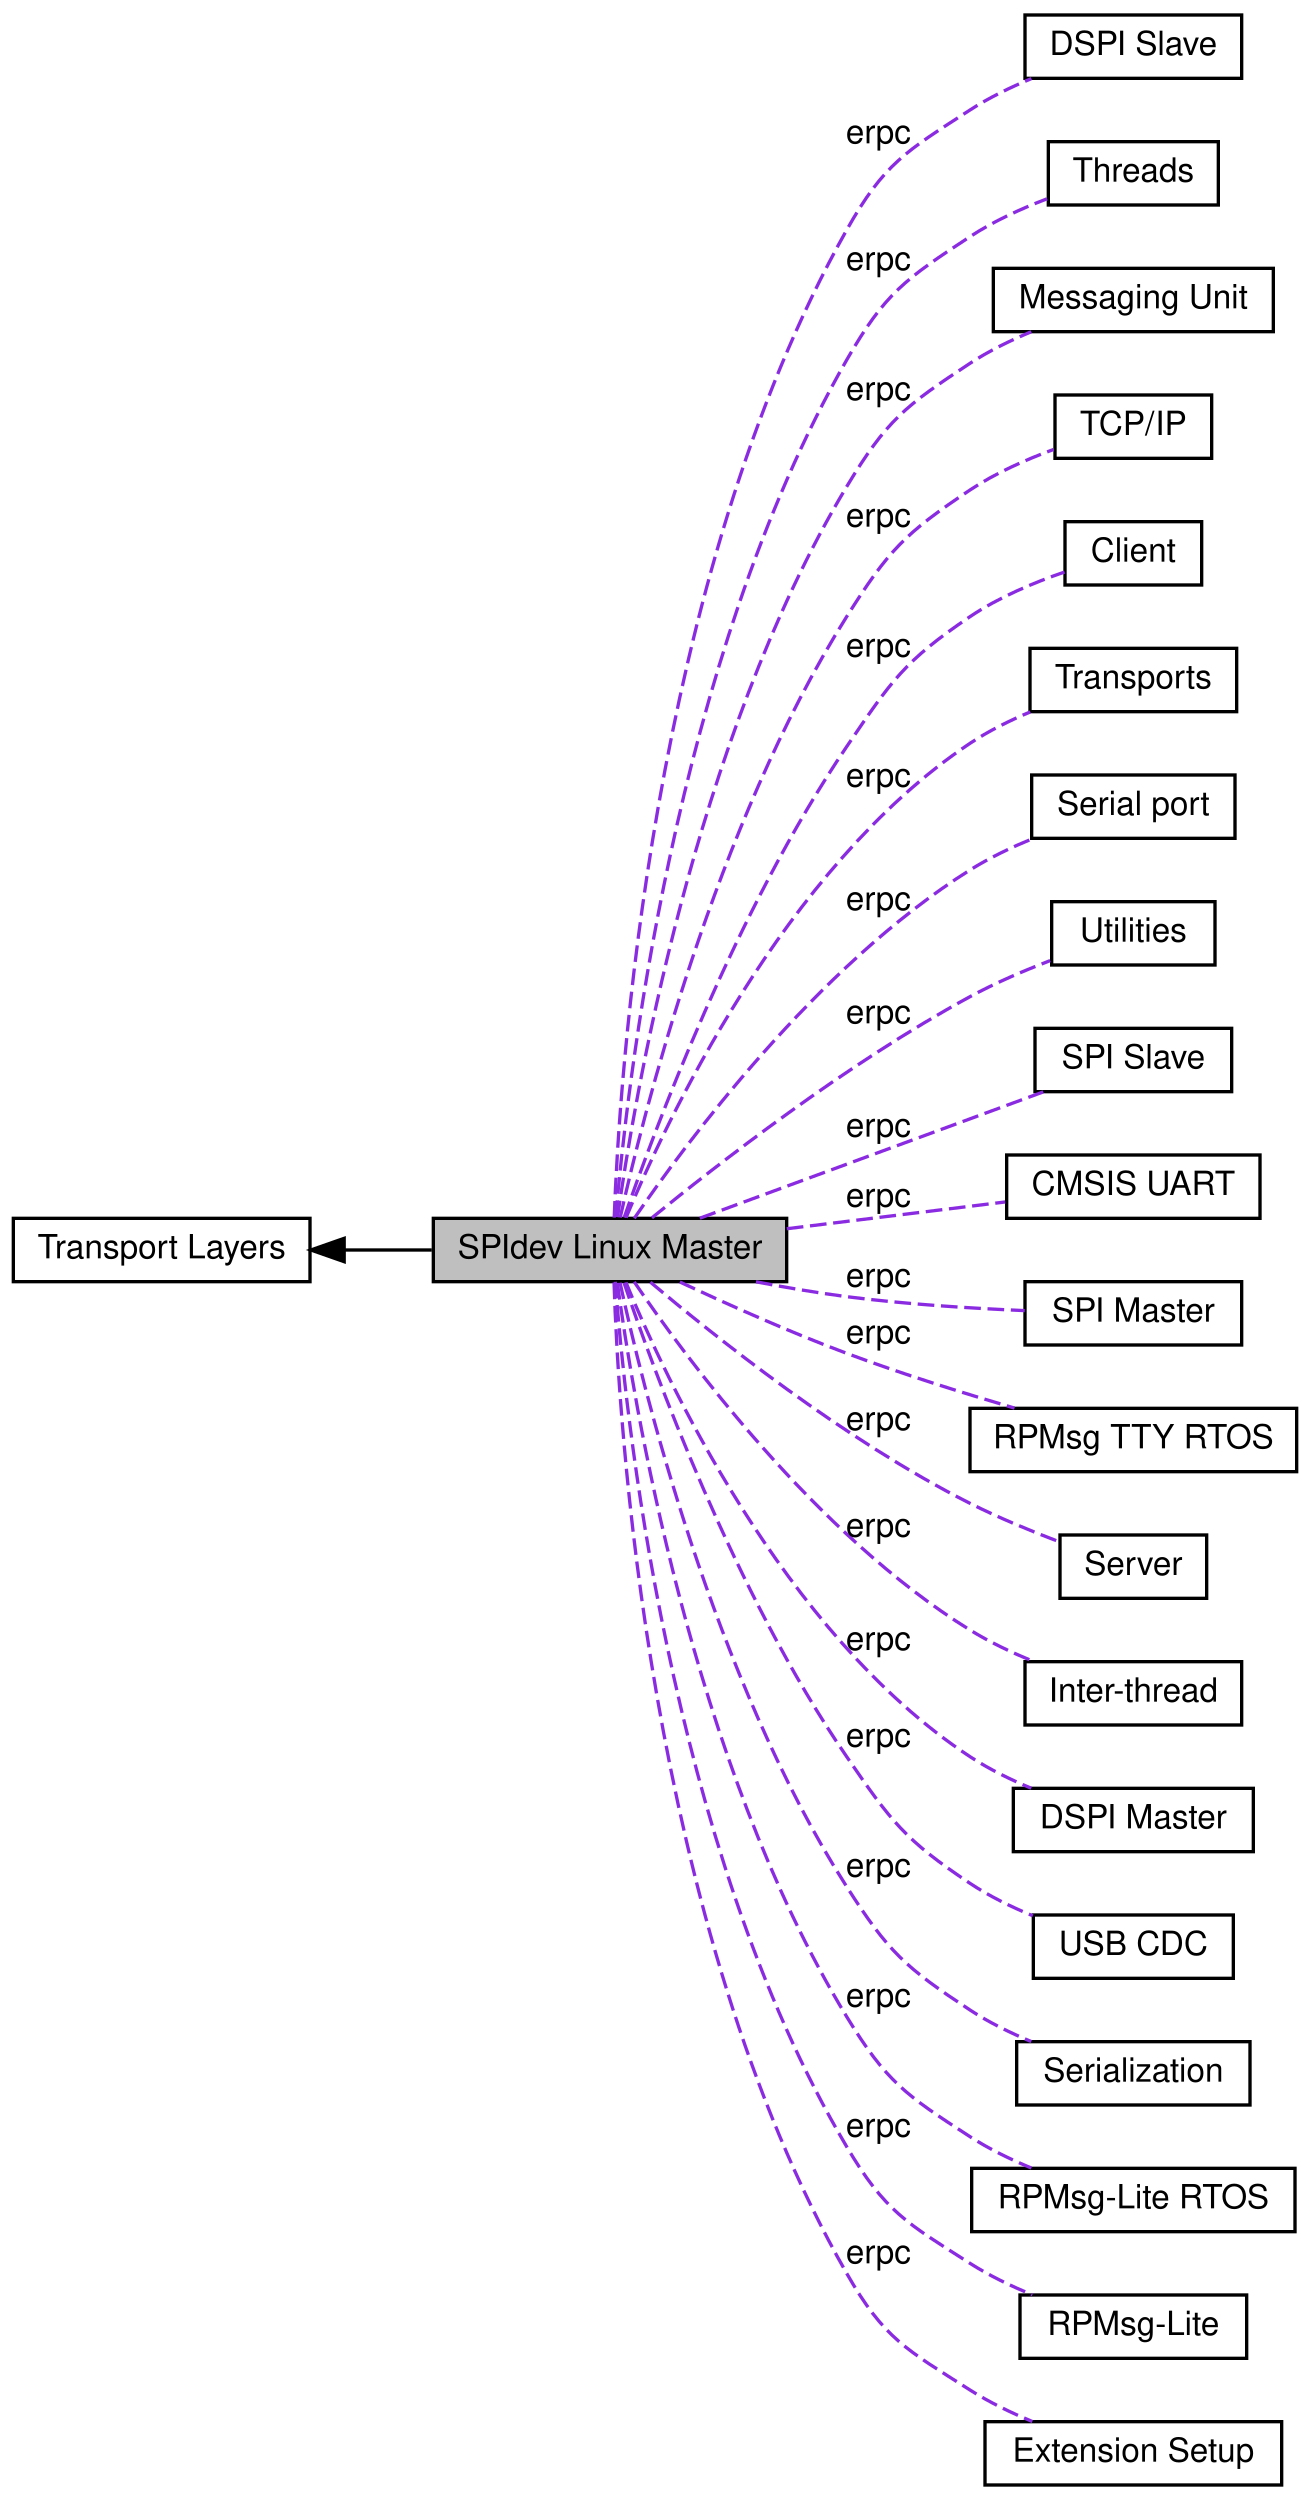
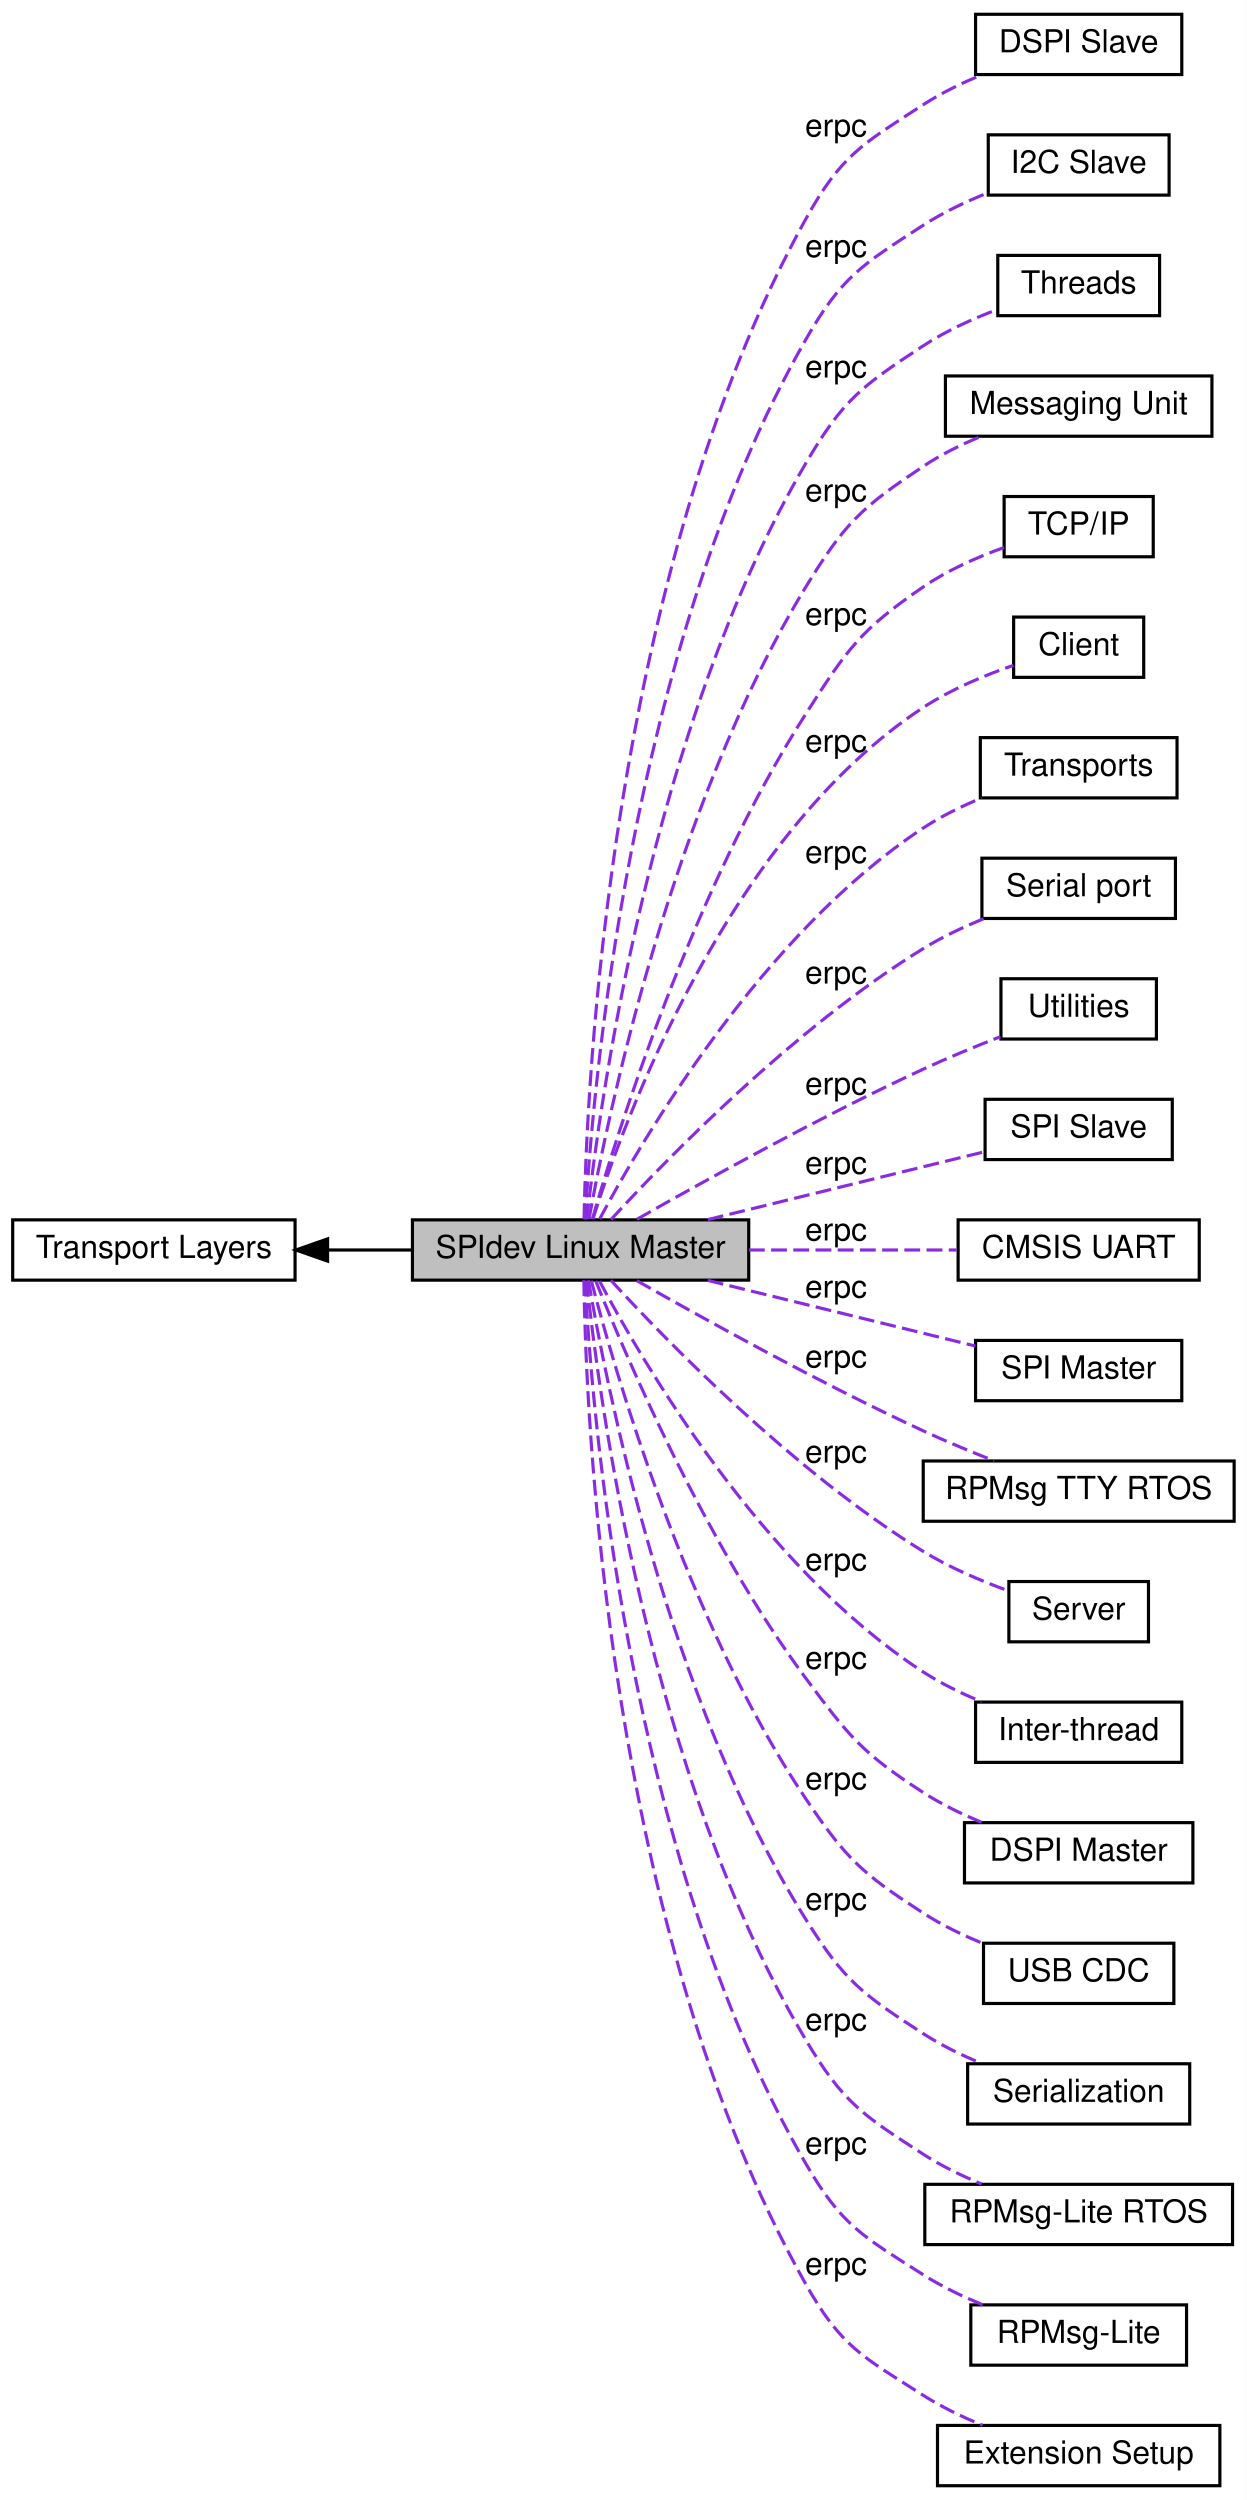
- <svg xmlns="http://www.w3.org/2000/svg" xmlns:xlink="http://www.w3.org/1999/xlink" width="393pt" height="750pt" viewBox="0.00 0.00 393.00 750.00">
-   <g id="graph0" class="graph" transform="scale(1 1) rotate(0) translate(4 746)">
-     <polygon fill="white" stroke="none" points="-4,4 -4,-746 389,-746 389,4 -4,4" />
+ <svg xmlns="http://www.w3.org/2000/svg" xmlns:xlink="http://www.w3.org/1999/xlink" width="393pt" height="788pt" viewBox="0.00 0.00 393.00 788.00">
+   <g id="graph0" class="graph" transform="scale(1 1) rotate(0) translate(4 784)">
+     <polygon fill="white" stroke="none" points="-4,4 -4,-784 389,-784 389,4 -4,4" />
    <g id="node1" class="node">
      <g id="a_node1">
        <a xlink:href="group__transports.html" target="_top" xlink:title="Transport layer classes. ">
-           <polygon fill="white" stroke="black" points="0,-361.5 0,-380.5 89,-380.5 89,-361.5 0,-361.5" />
-           <text text-anchor="middle" x="44.5" y="-368.5" font-family="Helvetica,sans-Serif" font-size="10.00">Transport Layers</text>
-         </a>
-       </g>
-     </g>
-     <g id="node12" class="node">
-       <polygon fill="#bfbfbf" stroke="black" points="126,-361.5 126,-380.5 232,-380.5 232,-361.5 126,-361.5" />
-       <text text-anchor="middle" x="179" y="-368.5" font-family="Helvetica,sans-Serif" font-size="10.00">SPIdev Linux Master</text>
+           <polygon fill="white" stroke="black" points="0,-380.5 0,-399.5 89,-399.5 89,-380.5 0,-380.5" />
+           <text text-anchor="middle" x="44.5" y="-387.5" font-family="Helvetica,sans-Serif" font-size="10.00">Transport Layers</text>
+         </a>
+       </g>
+     </g>
+     <g id="node13" class="node">
+       <polygon fill="#bfbfbf" stroke="black" points="126,-380.5 126,-399.5 232,-399.5 232,-380.5 126,-380.5" />
+       <text text-anchor="middle" x="179" y="-387.5" font-family="Helvetica,sans-Serif" font-size="10.00">SPIdev Linux Master</text>
    </g>
    <g id="edge1" class="edge">
-       <path fill="none" stroke="black" d="M99.258,-371C107.929,-371 116.896,-371 125.536,-371" />
-       <polygon fill="black" stroke="black" points="99.253,-367.5 89.253,-371 99.253,-374.5 99.253,-367.5" />
+       <path fill="none" stroke="black" d="M99.258,-390C107.929,-390 116.896,-390 125.536,-390" />
+       <polygon fill="black" stroke="black" points="99.253,-386.5 89.253,-390 99.253,-393.5 99.253,-386.5" />
    </g>
    <g id="node2" class="node">
      <g id="a_node2">
-         <a xlink:href="group__dspi__slave__transport.html" target="_top" xlink:title="Kinetis SDK DSPI slave driver transport. ">
-           <polygon fill="white" stroke="black" points="303.5,-722.5 303.5,-741.5 368.5,-741.5 368.5,-722.5 303.5,-722.5" />
-           <text text-anchor="middle" x="336" y="-729.5" font-family="Helvetica,sans-Serif" font-size="10.00">DSPI Slave</text>
+         <a xlink:href="group__dspi__slave__transport.html" target="_top" xlink:title="MCUXpressoSDK DSPI slave driver transport. ">
+           <polygon fill="white" stroke="black" points="303.5,-760.5 303.5,-779.5 368.5,-779.5 368.5,-760.5 303.5,-760.5" />
+           <text text-anchor="middle" x="336" y="-767.5" font-family="Helvetica,sans-Serif" font-size="10.00">DSPI Slave</text>
        </a>
      </g>
    </g>
    <g id="node3" class="node">
      <g id="a_node3">
+         <a xlink:href="group__i2c__slave__transport.html" target="_top" xlink:title="MCUXpressoSDK I2C slave driver transport. ">
+           <polygon fill="white" stroke="black" points="307.5,-722.5 307.5,-741.5 364.5,-741.5 364.5,-722.5 307.5,-722.5" />
+           <text text-anchor="middle" x="336" y="-729.5" font-family="Helvetica,sans-Serif" font-size="10.00">I2C Slave</text>
+         </a>
+       </g>
+     </g>
+     <g id="node4" class="node">
+       <g id="a_node4">
        <a xlink:href="group__port__threads.html" target="_top" xlink:title="Threading model. ">
          <polygon fill="white" stroke="black" points="310.5,-684.5 310.5,-703.5 361.5,-703.5 361.5,-684.5 310.5,-684.5" />
          <text text-anchor="middle" x="336" y="-691.5" font-family="Helvetica,sans-Serif" font-size="10.00">Threads</text>
        </a>
      </g>
    </g>
-     <g id="node4" class="node">
-       <g id="a_node4">
+     <g id="node5" class="node">
+       <g id="a_node5">
        <a xlink:href="group__mu__transport.html" target="_top" xlink:title="Messaging Unit transport. ">
          <polygon fill="white" stroke="black" points="294,-646.5 294,-665.5 378,-665.5 378,-646.5 294,-646.5" />
          <text text-anchor="middle" x="336" y="-653.5" font-family="Helvetica,sans-Serif" font-size="10.00">Messaging Unit</text>
        </a>
      </g>
    </g>
-     <g id="node5" class="node">
-       <g id="a_node5">
+     <g id="node6" class="node">
+       <g id="a_node6">
        <a xlink:href="group__tcp__transport.html" target="_top" xlink:title="Simple TCP/IP transport. ">
          <polygon fill="white" stroke="black" points="312.5,-608.5 312.5,-627.5 359.5,-627.5 359.5,-608.5 312.5,-608.5" />
          <text text-anchor="middle" x="336" y="-615.5" font-family="Helvetica,sans-Serif" font-size="10.00">TCP/IP</text>
        </a>
      </g>
    </g>
-     <g id="node6" class="node">
-       <g id="a_node6">
+     <g id="node7" class="node">
+       <g id="a_node7">
        <a xlink:href="group__infra__client.html" target="_top" xlink:title="Client classes. ">
          <polygon fill="white" stroke="black" points="315.5,-570.5 315.5,-589.5 356.5,-589.5 356.5,-570.5 315.5,-570.5" />
          <text text-anchor="middle" x="336" y="-577.5" font-family="Helvetica,sans-Serif" font-size="10.00">Client</text>
        </a>
      </g>
    </g>
-     <g id="node7" class="node">
-       <g id="a_node7">
+     <g id="node8" class="node">
+       <g id="a_node8">
        <a xlink:href="group__infra__transport.html" target="_top" xlink:title="Superclasses for building transports. ">
          <polygon fill="white" stroke="black" points="305,-532.5 305,-551.5 367,-551.5 367,-532.5 305,-532.5" />
          <text text-anchor="middle" x="336" y="-539.5" font-family="Helvetica,sans-Serif" font-size="10.00">Transports</text>
        </a>
      </g>
    </g>
-     <g id="node8" class="node">
-       <g id="a_node8">
+     <g id="node9" class="node">
+       <g id="a_node9">
        <a xlink:href="group__serial__transport.html" target="_top" xlink:title="POSIX and Win32 serial port transport. ">
          <polygon fill="white" stroke="black" points="305.5,-494.5 305.5,-513.5 366.5,-513.5 366.5,-494.5 305.5,-494.5" />
          <text text-anchor="middle" x="336" y="-501.5" font-family="Helvetica,sans-Serif" font-size="10.00">Serial port</text>
        </a>
      </g>
    </g>
-     <g id="node9" class="node">
-       <g id="a_node9">
+     <g id="node10" class="node">
+       <g id="a_node10">
        <a xlink:href="group__infra__utility.html" target="_top" xlink:title="Utility code used by the infrastructure. ">
          <polygon fill="white" stroke="black" points="311.5,-456.5 311.5,-475.5 360.5,-475.5 360.5,-456.5 311.5,-456.5" />
          <text text-anchor="middle" x="336" y="-463.5" font-family="Helvetica,sans-Serif" font-size="10.00">Utilities</text>
        </a>
      </g>
    </g>
-     <g id="node10" class="node">
-       <g id="a_node10">
-         <a xlink:href="group__spi__slave__transport.html" target="_top" xlink:title="Kinetis SDK SPI slave driver transport. ">
+     <g id="node11" class="node">
+       <g id="a_node11">
+         <a xlink:href="group__spi__slave__transport.html" target="_top" xlink:title="MCUXpressoSDK SPI slave driver transport. ">
          <polygon fill="white" stroke="black" points="306.5,-418.5 306.5,-437.5 365.5,-437.5 365.5,-418.5 306.5,-418.5" />
          <text text-anchor="middle" x="336" y="-425.5" font-family="Helvetica,sans-Serif" font-size="10.00">SPI Slave</text>
        </a>
      </g>
    </g>
-     <g id="node11" class="node">
-       <g id="a_node11">
+     <g id="node12" class="node">
+       <g id="a_node12">
        <a xlink:href="group__uart__transport.html" target="_top" xlink:title="CMSIS UART driver transport. ">
          <polygon fill="white" stroke="black" points="298,-380.5 298,-399.5 374,-399.5 374,-380.5 298,-380.5" />
          <text text-anchor="middle" x="336" y="-387.5" font-family="Helvetica,sans-Serif" font-size="10.00">CMSIS UART</text>
        </a>
      </g>
    </g>
    <g id="edge10" class="edge">
-       <path fill="none" stroke="blueviolet" stroke-dasharray="5,2" d="M180.259,-380.708C181.698,-420.243 190.995,-572.005 250,-677 261.241,-697.002 267.737,-700.536 287,-713 292.643,-716.652 299.1,-719.794 305.409,-722.413" />
+       <path fill="none" stroke="blueviolet" stroke-dasharray="5,2" d="M180.092,-399.743C180.874,-440.819 187.939,-602.9 250,-715 261.113,-735.073 267.737,-738.536 287,-751 292.643,-754.652 299.1,-757.794 305.409,-760.413" />
+       <text text-anchor="middle" x="259.5" y="-741" font-family="Helvetica,sans-Serif" font-size="10.00">erpc</text>
+     </g>
+     <g id="edge11" class="edge">
+       <path fill="none" stroke="blueviolet" stroke-dasharray="5,2" d="M180.442,-399.619C182.558,-437.491 194.018,-579.036 250,-677 261.384,-696.921 267.737,-700.536 287,-713 293.245,-717.041 300.487,-720.459 307.422,-723.233" />
      <text text-anchor="middle" x="259.5" y="-703" font-family="Helvetica,sans-Serif" font-size="10.00">erpc</text>
    </g>
    <g id="edge8" class="edge">
-       <path fill="none" stroke="blueviolet" stroke-dasharray="5,2" d="M180.733,-380.913C183.805,-417.482 198.011,-547.388 250,-638 261.574,-658.172 267.562,-662.233 287,-675 294.042,-679.625 302.384,-683.415 310.122,-686.36" />
+       <path fill="none" stroke="blueviolet" stroke-dasharray="5,2" d="M180.96,-399.682C184.744,-434.289 200.901,-554.25 250,-638 261.762,-658.062 267.562,-662.233 287,-675 294.042,-679.625 302.384,-683.415 310.122,-686.36" />
      <text text-anchor="middle" x="259.5" y="-665" font-family="Helvetica,sans-Serif" font-size="10.00">erpc</text>
    </g>
-     <g id="edge12" class="edge">
-       <path fill="none" stroke="blueviolet" stroke-dasharray="5,2" d="M181.269,-380.844C185.881,-413.937 203.967,-523.384 250,-600 261.977,-619.935 267.562,-624.233 287,-637 292.618,-640.69 299.065,-643.849 305.371,-646.471" />
+     <g id="edge13" class="edge">
+       <path fill="none" stroke="blueviolet" stroke-dasharray="5,2" d="M181.669,-399.819C187.284,-430.937 207.563,-529.413 250,-599 262.273,-619.125 267.384,-623.928 287,-637 292.519,-640.678 298.858,-643.817 305.082,-646.422" />
      <text text-anchor="middle" x="259.5" y="-626" font-family="Helvetica,sans-Serif" font-size="10.00">erpc</text>
    </g>
+     <g id="edge20" class="edge">
+       <path fill="none" stroke="blueviolet" stroke-dasharray="5,2" d="M182.703,-399.729C190.431,-426.573 214.378,-503.372 250,-559 263.06,-579.394 267.021,-585.314 287,-599 294.69,-604.268 304.053,-608.391 312.462,-611.431" />
+       <text text-anchor="middle" x="259.5" y="-587" font-family="Helvetica,sans-Serif" font-size="10.00">erpc</text>
+     </g>
+     <g id="edge2" class="edge">
+       <path fill="none" stroke="blueviolet" stroke-dasharray="5,2" d="M182.897,-399.806C192.289,-429.719 224.945,-520.241 287,-561 295.69,-566.708 306.36,-571.144 315.431,-574.289" />
+       <text text-anchor="middle" x="259.5" y="-547" font-family="Helvetica,sans-Serif" font-size="10.00">erpc</text>
+     </g>
+     <g id="edge4" class="edge">
+       <path fill="none" stroke="blueviolet" stroke-dasharray="5,2" d="M185.002,-399.761C198.154,-424.425 236.222,-489.648 287,-523 292.618,-526.69 299.065,-529.849 305.371,-532.471" />
+       <text text-anchor="middle" x="259.5" y="-512" font-family="Helvetica,sans-Serif" font-size="10.00">erpc</text>
+     </g>
+     <g id="edge17" class="edge">
+       <path fill="none" stroke="blueviolet" stroke-dasharray="5,2" d="M188.565,-399.574C205.669,-418.213 245.952,-459.749 287,-485 292.878,-488.616 299.563,-491.775 306.037,-494.426" />
+       <text text-anchor="middle" x="259.5" y="-474" font-family="Helvetica,sans-Serif" font-size="10.00">erpc</text>
+     </g>
+     <g id="edge5" class="edge">
+       <path fill="none" stroke="blueviolet" stroke-dasharray="5,2" d="M196.751,-399.682C217.565,-411.535 254.333,-431.892 287,-447 294.809,-450.612 303.512,-454.186 311.339,-457.244" />
+       <text text-anchor="middle" x="259.5" y="-439" font-family="Helvetica,sans-Serif" font-size="10.00">erpc</text>
+     </g>
    <g id="edge19" class="edge">
-       <path fill="none" stroke="blueviolet" stroke-dasharray="5,2" d="M182.061,-380.732C188.539,-409.867 210.441,-498.255 250,-561 262.572,-580.94 267.384,-585.928 287,-599 294.607,-604.07 303.773,-608.116 312.047,-611.149" />
-       <text text-anchor="middle" x="259.5" y="-588" font-family="Helvetica,sans-Serif" font-size="10.00">erpc</text>
-     </g>
-     <g id="edge2" class="edge">
-       <path fill="none" stroke="blueviolet" stroke-dasharray="5,2" d="M183.265,-380.756C191.853,-405.647 216.72,-472.997 250,-522 263.423,-541.765 267.204,-547.622 287,-561 295.614,-566.821 306.277,-571.268 315.363,-574.391" />
-       <text text-anchor="middle" x="259.5" y="-549" font-family="Helvetica,sans-Serif" font-size="10.00">erpc</text>
-     </g>
-     <g id="edge4" class="edge">
-       <path fill="none" stroke="blueviolet" stroke-dasharray="5,2" d="M183.82,-380.707C195.073,-407.955 230.873,-485.597 287,-523 292.519,-526.678 298.858,-529.817 305.082,-532.422" />
-       <text text-anchor="middle" x="259.5" y="-510" font-family="Helvetica,sans-Serif" font-size="10.00">erpc</text>
-     </g>
-     <g id="edge16" class="edge">
-       <path fill="none" stroke="blueviolet" stroke-dasharray="5,2" d="M186.294,-380.512C201.176,-402.269 240.776,-456.017 287,-485 292.847,-488.666 299.519,-491.846 305.991,-494.5" />
-       <text text-anchor="middle" x="259.5" y="-473" font-family="Helvetica,sans-Serif" font-size="10.00">erpc</text>
-     </g>
-     <g id="edge5" class="edge">
-       <path fill="none" stroke="blueviolet" stroke-dasharray="5,2" d="M191.577,-380.655C210.571,-396.157 249.952,-426.893 287,-447 294.562,-451.104 303.202,-454.802 311.049,-457.821" />
-       <text text-anchor="middle" x="259.5" y="-439" font-family="Helvetica,sans-Serif" font-size="10.00">erpc</text>
-     </g>
-     <g id="edge18" class="edge">
-       <path fill="none" stroke="blueviolet" stroke-dasharray="5,2" d="M205.944,-380.541C234.556,-391.062 280.326,-407.894 308.972,-418.428" />
-       <text text-anchor="middle" x="259.5" y="-405" font-family="Helvetica,sans-Serif" font-size="10.00">erpc</text>
-     </g>
-     <g id="edge20" class="edge">
-       <path fill="none" stroke="blueviolet" stroke-dasharray="5,2" d="M232.044,-377.38C253.503,-380.01 277.892,-383 297.544,-385.409" />
-       <text text-anchor="middle" x="259.5" y="-384" font-family="Helvetica,sans-Serif" font-size="10.00">erpc</text>
-     </g>
-     <g id="node13" class="node">
-       <g id="a_node13">
-         <a xlink:href="group__spi__master__transport.html" target="_top" xlink:title="Kinetis SDK SPI master driver transport. ">
+       <path fill="none" stroke="blueviolet" stroke-dasharray="5,2" d="M219.113,-399.589C246.197,-406.229 281.649,-414.92 306.175,-420.933" />
+       <text text-anchor="middle" x="259.5" y="-414" font-family="Helvetica,sans-Serif" font-size="10.00">erpc</text>
+     </g>
+     <g id="edge21" class="edge">
+       <path fill="none" stroke="blueviolet" stroke-dasharray="5,2" d="M232.044,-390C253.503,-390 277.892,-390 297.544,-390" />
+       <text text-anchor="middle" x="259.5" y="-393" font-family="Helvetica,sans-Serif" font-size="10.00">erpc</text>
+     </g>
+     <g id="node14" class="node">
+       <g id="a_node14">
+         <a xlink:href="group__spi__master__transport.html" target="_top" xlink:title="MCUXpressoSDK SPI master driver transport. ">
          <polygon fill="white" stroke="black" points="303.5,-342.5 303.5,-361.5 368.5,-361.5 368.5,-342.5 303.5,-342.5" />
          <text text-anchor="middle" x="336" y="-349.5" font-family="Helvetica,sans-Serif" font-size="10.00">SPI Master</text>
        </a>
      </g>
    </g>
-     <g id="edge17" class="edge">
-       <path fill="none" stroke="blueviolet" stroke-dasharray="5,2" d="M222.787,-361.466C231.741,-359.746 241.15,-358.14 250,-357 267.594,-354.734 287.37,-353.494 303.417,-352.816" />
-       <text text-anchor="middle" x="259.5" y="-360" font-family="Helvetica,sans-Serif" font-size="10.00">erpc</text>
-     </g>
-     <g id="node14" class="node">
-       <g id="a_node14">
+     <g id="edge18" class="edge">
+       <path fill="none" stroke="blueviolet" stroke-dasharray="5,2" d="M219.113,-380.411C245.211,-374.013 279.078,-365.71 303.452,-359.734" />
+       <text text-anchor="middle" x="259.5" y="-375" font-family="Helvetica,sans-Serif" font-size="10.00">erpc</text>
+     </g>
+     <g id="node15" class="node">
+       <g id="a_node15">
        <a xlink:href="group__rpmsg__tty__rtos__transport.html" target="_top" xlink:title="RPMsg TTY RTOS transport. ">
          <polygon fill="white" stroke="black" points="287,-304.5 287,-323.5 385,-323.5 385,-304.5 287,-304.5" />
          <text text-anchor="middle" x="336" y="-311.5" font-family="Helvetica,sans-Serif" font-size="10.00">RPMsg TTY RTOS</text>
        </a>
      </g>
    </g>
-     <g id="edge15" class="edge">
-       <path fill="none" stroke="blueviolet" stroke-dasharray="5,2" d="M199.952,-361.397C213.815,-354.915 232.814,-346.408 250,-340 266.339,-333.908 284.815,-328.128 300.358,-323.572" />
-       <text text-anchor="middle" x="259.5" y="-343" font-family="Helvetica,sans-Serif" font-size="10.00">erpc</text>
-     </g>
-     <g id="node15" class="node">
-       <g id="a_node15">
+     <g id="edge16" class="edge">
+       <path fill="none" stroke="blueviolet" stroke-dasharray="5,2" d="M196.751,-380.318C217.565,-368.465 254.333,-348.108 287,-333 294.158,-329.689 302.067,-326.41 309.365,-323.531" />
+       <text text-anchor="middle" x="259.5" y="-353" font-family="Helvetica,sans-Serif" font-size="10.00">erpc</text>
+     </g>
+     <g id="node16" class="node">
+       <g id="a_node16">
        <a xlink:href="group__infra__server.html" target="_top" xlink:title="Server classes. ">
          <polygon fill="white" stroke="black" points="314,-266.5 314,-285.5 358,-285.5 358,-266.5 314,-266.5" />
          <text text-anchor="middle" x="336" y="-273.5" font-family="Helvetica,sans-Serif" font-size="10.00">Server</text>
        </a>
      </g>
    </g>
    <g id="edge6" class="edge">
-       <path fill="none" stroke="blueviolet" stroke-dasharray="5,2" d="M191.135,-361.336C209.815,-345.545 249.148,-314.063 287,-295 295.485,-290.727 305.173,-286.735 313.613,-283.524" />
-       <text text-anchor="middle" x="259.5" y="-317" font-family="Helvetica,sans-Serif" font-size="10.00">erpc</text>
-     </g>
-     <g id="node16" class="node">
-       <g id="a_node16">
+       <path fill="none" stroke="blueviolet" stroke-dasharray="5,2" d="M188.565,-380.426C205.669,-361.787 245.952,-320.251 287,-295 295.244,-289.928 305.076,-285.754 313.687,-282.623" />
+       <text text-anchor="middle" x="259.5" y="-323" font-family="Helvetica,sans-Serif" font-size="10.00">erpc</text>
+     </g>
+     <g id="node17" class="node">
+       <g id="a_node17">
        <a xlink:href="group__itbp__transport.html" target="_top" xlink:title="Simple inter-thread communications transport. ">
          <polygon fill="white" stroke="black" points="303.5,-228.5 303.5,-247.5 368.5,-247.5 368.5,-228.5 303.5,-228.5" />
          <text text-anchor="middle" x="336" y="-235.5" font-family="Helvetica,sans-Serif" font-size="10.00">Inter-thread</text>
        </a>
      </g>
    </g>
-     <g id="edge11" class="edge">
-       <path fill="none" stroke="blueviolet" stroke-dasharray="5,2" d="M186.264,-361.441C201.084,-339.583 240.562,-285.639 287,-257 292.874,-253.378 299.557,-250.215 306.031,-247.564" />
-       <text text-anchor="middle" x="259.5" y="-285" font-family="Helvetica,sans-Serif" font-size="10.00">erpc</text>
-     </g>
-     <g id="node17" class="node">
-       <g id="a_node17">
-         <a xlink:href="group__dspi__master__transport.html" target="_top" xlink:title="Kinetis SDK DSPI master driver transport. ">
+     <g id="edge12" class="edge">
+       <path fill="none" stroke="blueviolet" stroke-dasharray="5,2" d="M184.975,-380.197C198.064,-355.436 235.994,-290.004 287,-257 292.643,-253.348 299.1,-250.206 305.409,-247.587" />
+       <text text-anchor="middle" x="259.5" y="-289" font-family="Helvetica,sans-Serif" font-size="10.00">erpc</text>
+     </g>
+     <g id="node18" class="node">
+       <g id="a_node18">
+         <a xlink:href="group__dspi__master__transport.html" target="_top" xlink:title="MCUXpressoSDK DSPI master driver transport. ">
          <polygon fill="white" stroke="black" points="300,-190.5 300,-209.5 372,-209.5 372,-190.5 300,-190.5" />
          <text text-anchor="middle" x="336" y="-197.5" font-family="Helvetica,sans-Serif" font-size="10.00">DSPI Master</text>
        </a>
      </g>
    </g>
    <g id="edge9" class="edge">
-       <path fill="none" stroke="blueviolet" stroke-dasharray="5,2" d="M183.795,-361.255C194.982,-333.907 230.625,-256.028 287,-219 292.618,-215.31 299.065,-212.151 305.371,-209.529" />
-       <text text-anchor="middle" x="259.5" y="-251" font-family="Helvetica,sans-Serif" font-size="10.00">erpc</text>
-     </g>
-     <g id="node18" class="node">
-       <g id="a_node18">
+       <path fill="none" stroke="blueviolet" stroke-dasharray="5,2" d="M183.786,-380.229C193.004,-357.117 218.206,-297.816 250,-255 263.678,-236.579 267.737,-231.464 287,-219 292.643,-215.348 299.1,-212.206 305.409,-209.587" />
+       <text text-anchor="middle" x="259.5" y="-258" font-family="Helvetica,sans-Serif" font-size="10.00">erpc</text>
+     </g>
+     <g id="node19" class="node">
+       <g id="a_node19">
        <a xlink:href="group___u_s_b___c_d_c__transport.html" target="_top" xlink:title="USB CDC transport. ">
          <polygon fill="white" stroke="black" points="306,-152.5 306,-171.5 366,-171.5 366,-152.5 306,-152.5" />
          <text text-anchor="middle" x="336" y="-159.5" font-family="Helvetica,sans-Serif" font-size="10.00">USB CDC</text>
        </a>
      </g>
    </g>
-     <g id="edge21" class="edge">
-       <path fill="none" stroke="blueviolet" stroke-dasharray="5,2" d="M183.213,-361.151C191.678,-336.031 216.282,-268.094 250,-219 263.345,-199.569 267.384,-194.072 287,-181 292.743,-177.173 299.373,-173.929 305.838,-171.264" />
-       <text text-anchor="middle" x="259.5" y="-222" font-family="Helvetica,sans-Serif" font-size="10.00">erpc</text>
-     </g>
-     <g id="node19" class="node">
-       <g id="a_node19">
+     <g id="edge22" class="edge">
+       <path fill="none" stroke="blueviolet" stroke-dasharray="5,2" d="M182.392,-380.33C189.473,-352.944 212.224,-273.201 250,-217 262.799,-197.958 267.737,-193.464 287,-181 292.794,-177.251 299.445,-174.038 305.913,-171.379" />
+       <text text-anchor="middle" x="259.5" y="-220" font-family="Helvetica,sans-Serif" font-size="10.00">erpc</text>
+     </g>
+     <g id="node20" class="node">
+       <g id="a_node20">
        <a xlink:href="group__infra__codec.html" target="_top" xlink:title="Classes used for message serialization. ">
          <polygon fill="white" stroke="black" points="301,-114.5 301,-133.5 371,-133.5 371,-114.5 301,-114.5" />
          <text text-anchor="middle" x="336" y="-121.5" font-family="Helvetica,sans-Serif" font-size="10.00">Serialization</text>
        </a>
      </g>
    </g>
    <g id="edge3" class="edge">
-       <path fill="none" stroke="blueviolet" stroke-dasharray="5,2" d="M182.01,-361.191C188.346,-331.833 209.892,-242.803 250,-180 262.517,-160.4 267.562,-155.767 287,-143 292.618,-139.31 299.065,-136.151 305.371,-133.529" />
-       <text text-anchor="middle" x="259.5" y="-183" font-family="Helvetica,sans-Serif" font-size="10.00">erpc</text>
-     </g>
-     <g id="node20" class="node">
-       <g id="a_node20">
+       <path fill="none" stroke="blueviolet" stroke-dasharray="5,2" d="M181.493,-380.477C186.695,-349.411 206.148,-248.991 250,-179 262.182,-159.557 267.737,-155.464 287,-143 292.643,-139.348 299.1,-136.206 305.409,-133.587" />
+       <text text-anchor="middle" x="259.5" y="-182" font-family="Helvetica,sans-Serif" font-size="10.00">erpc</text>
+     </g>
+     <g id="node21" class="node">
+       <g id="a_node21">
        <a xlink:href="group__rpmsg__lite__rtos__transport.html" target="_top" xlink:title="RPMsg-Lite zero copy transport using RTOS API. ">
          <polygon fill="white" stroke="black" points="287.5,-76.5 287.5,-95.5 384.5,-95.5 384.5,-76.5 287.5,-76.5" />
          <text text-anchor="middle" x="336" y="-83.5" font-family="Helvetica,sans-Serif" font-size="10.00">RPMsg-Lite RTOS</text>
        </a>
      </g>
    </g>
-     <g id="edge13" class="edge">
-       <path fill="none" stroke="blueviolet" stroke-dasharray="5,2" d="M181.218,-361.088C185.669,-327.774 203.304,-217.632 250,-141 261.939,-121.407 267.737,-117.464 287,-105 292.643,-101.348 299.1,-98.206 305.409,-95.587" />
+     <g id="edge14" class="edge">
+       <path fill="none" stroke="blueviolet" stroke-dasharray="5,2" d="M180.911,-380.255C184.526,-345.429 200.187,-224.749 250,-141 261.729,-121.281 267.737,-117.464 287,-105 292.643,-101.348 299.1,-98.206 305.409,-95.587" />
      <text text-anchor="middle" x="259.5" y="-144" font-family="Helvetica,sans-Serif" font-size="10.00">erpc</text>
    </g>
-     <g id="node21" class="node">
-       <g id="a_node21">
+     <g id="node22" class="node">
+       <g id="a_node22">
        <a xlink:href="group__rpmsg__lite__transport.html" target="_top" xlink:title="RPMsg-Lite zero copy transport. ">
          <polygon fill="white" stroke="black" points="302,-38.5 302,-57.5 370,-57.5 370,-38.5 302,-38.5" />
          <text text-anchor="middle" x="336" y="-45.5" font-family="Helvetica,sans-Serif" font-size="10.00">RPMsg-Lite</text>
        </a>
      </g>
    </g>
-     <g id="edge14" class="edge">
-       <path fill="none" stroke="blueviolet" stroke-dasharray="5,2" d="M180.594,-361.468C183.227,-325.159 196.221,-192.976 250,-102 261.519,-82.514 267.909,-79.163 287,-67 292.745,-63.34 299.309,-60.179 305.7,-57.542" />
+     <g id="edge15" class="edge">
+       <path fill="none" stroke="blueviolet" stroke-dasharray="5,2" d="M180.393,-380.325C182.323,-342.233 193.183,-199.911 250,-102 261.361,-82.421 267.909,-79.163 287,-67 292.745,-63.34 299.309,-60.179 305.7,-57.542" />
      <text text-anchor="middle" x="259.5" y="-105" font-family="Helvetica,sans-Serif" font-size="10.00">erpc</text>
    </g>
-     <g id="node22" class="node">
-       <g id="a_node22">
+     <g id="node23" class="node">
+       <g id="a_node23">
        <a xlink:href="group__port__setup__extensions.html" target="_top" xlink:title="Extension setup functions. ">
          <polygon fill="white" stroke="black" points="291.5,-0.5 291.5,-19.5 380.5,-19.5 380.5,-0.5 291.5,-0.5" />
          <text text-anchor="middle" x="336" y="-7.5" font-family="Helvetica,sans-Serif" font-size="10.00">Extension Setup</text>
        </a>
      </g>
    </g>
    <g id="edge7" class="edge">
-       <path fill="none" stroke="blueviolet" stroke-dasharray="5,2" d="M180.209,-361.237C181.456,-321.483 190.109,-168.923 250,-64 261.221,-44.341 267.909,-41.163 287,-29 292.745,-25.34 299.309,-22.179 305.7,-19.542" />
+       <path fill="none" stroke="blueviolet" stroke-dasharray="5,2" d="M180.039,-380.481C180.597,-339.643 186.86,-176.261 250,-64 261.097,-44.27 267.909,-41.163 287,-29 292.745,-25.34 299.309,-22.179 305.7,-19.542" />
      <text text-anchor="middle" x="259.5" y="-67" font-family="Helvetica,sans-Serif" font-size="10.00">erpc</text>
    </g>
  </g>
</svg>
